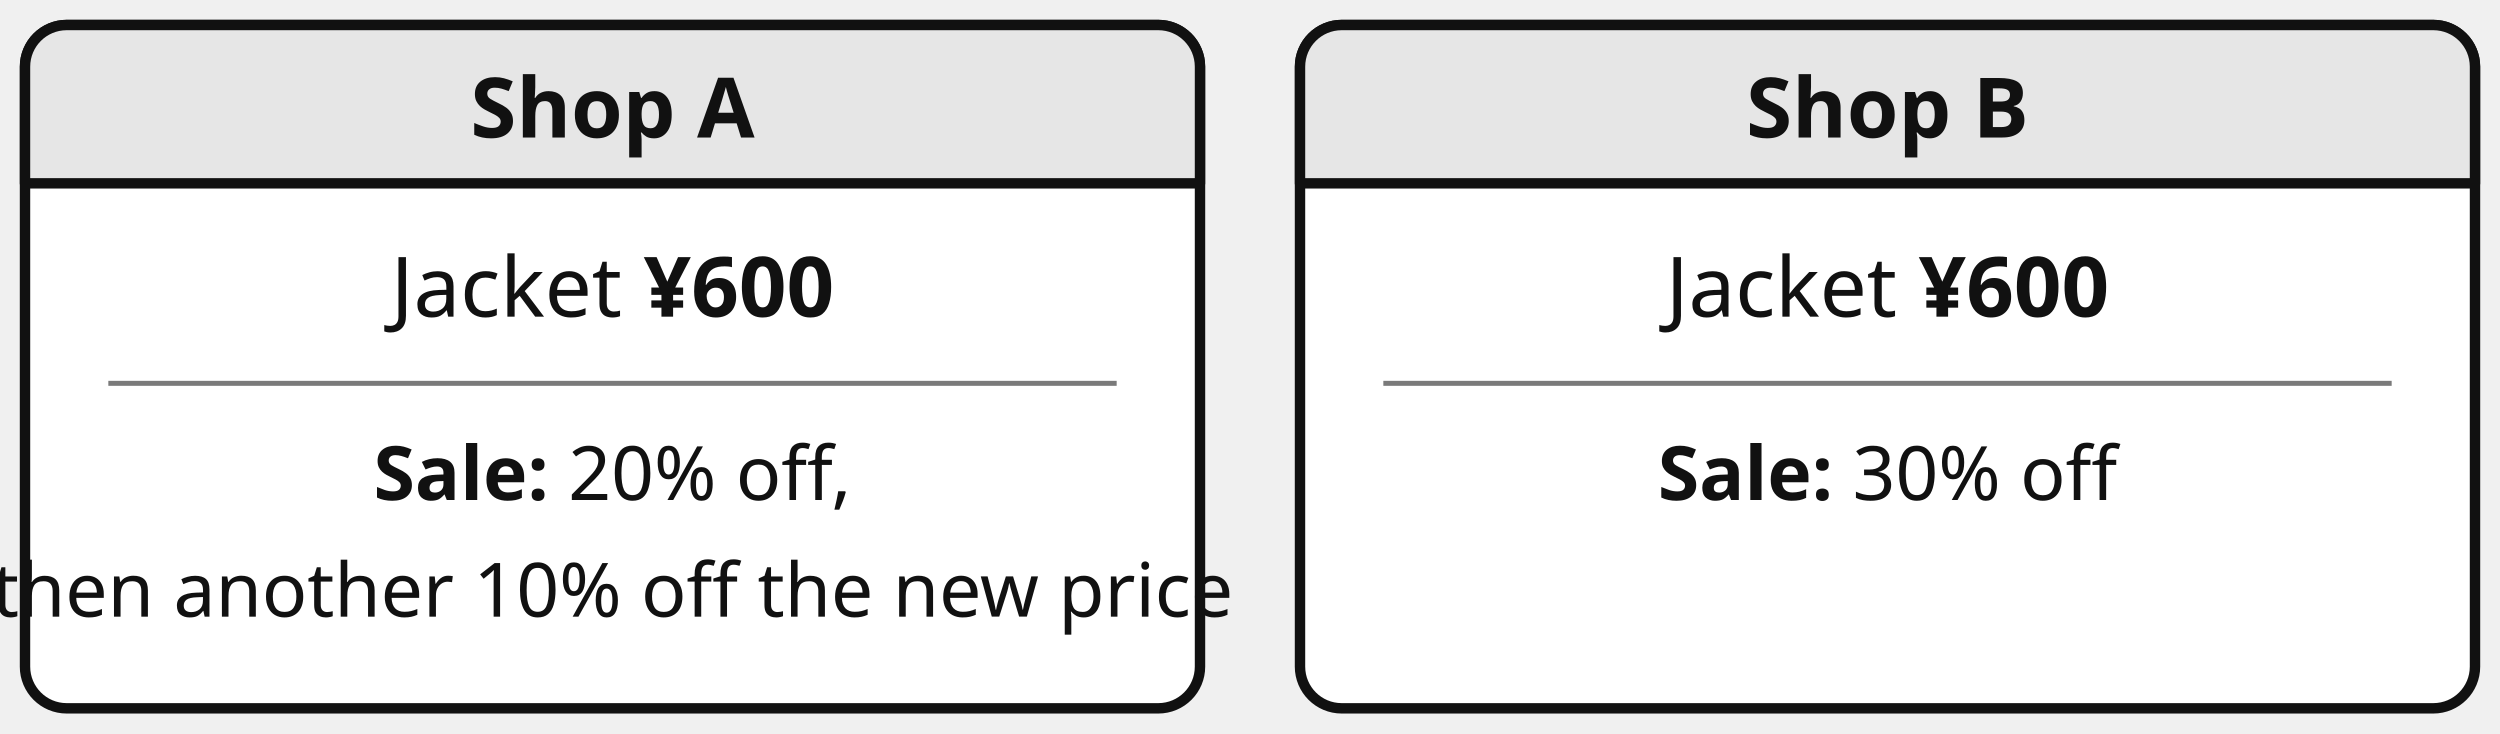
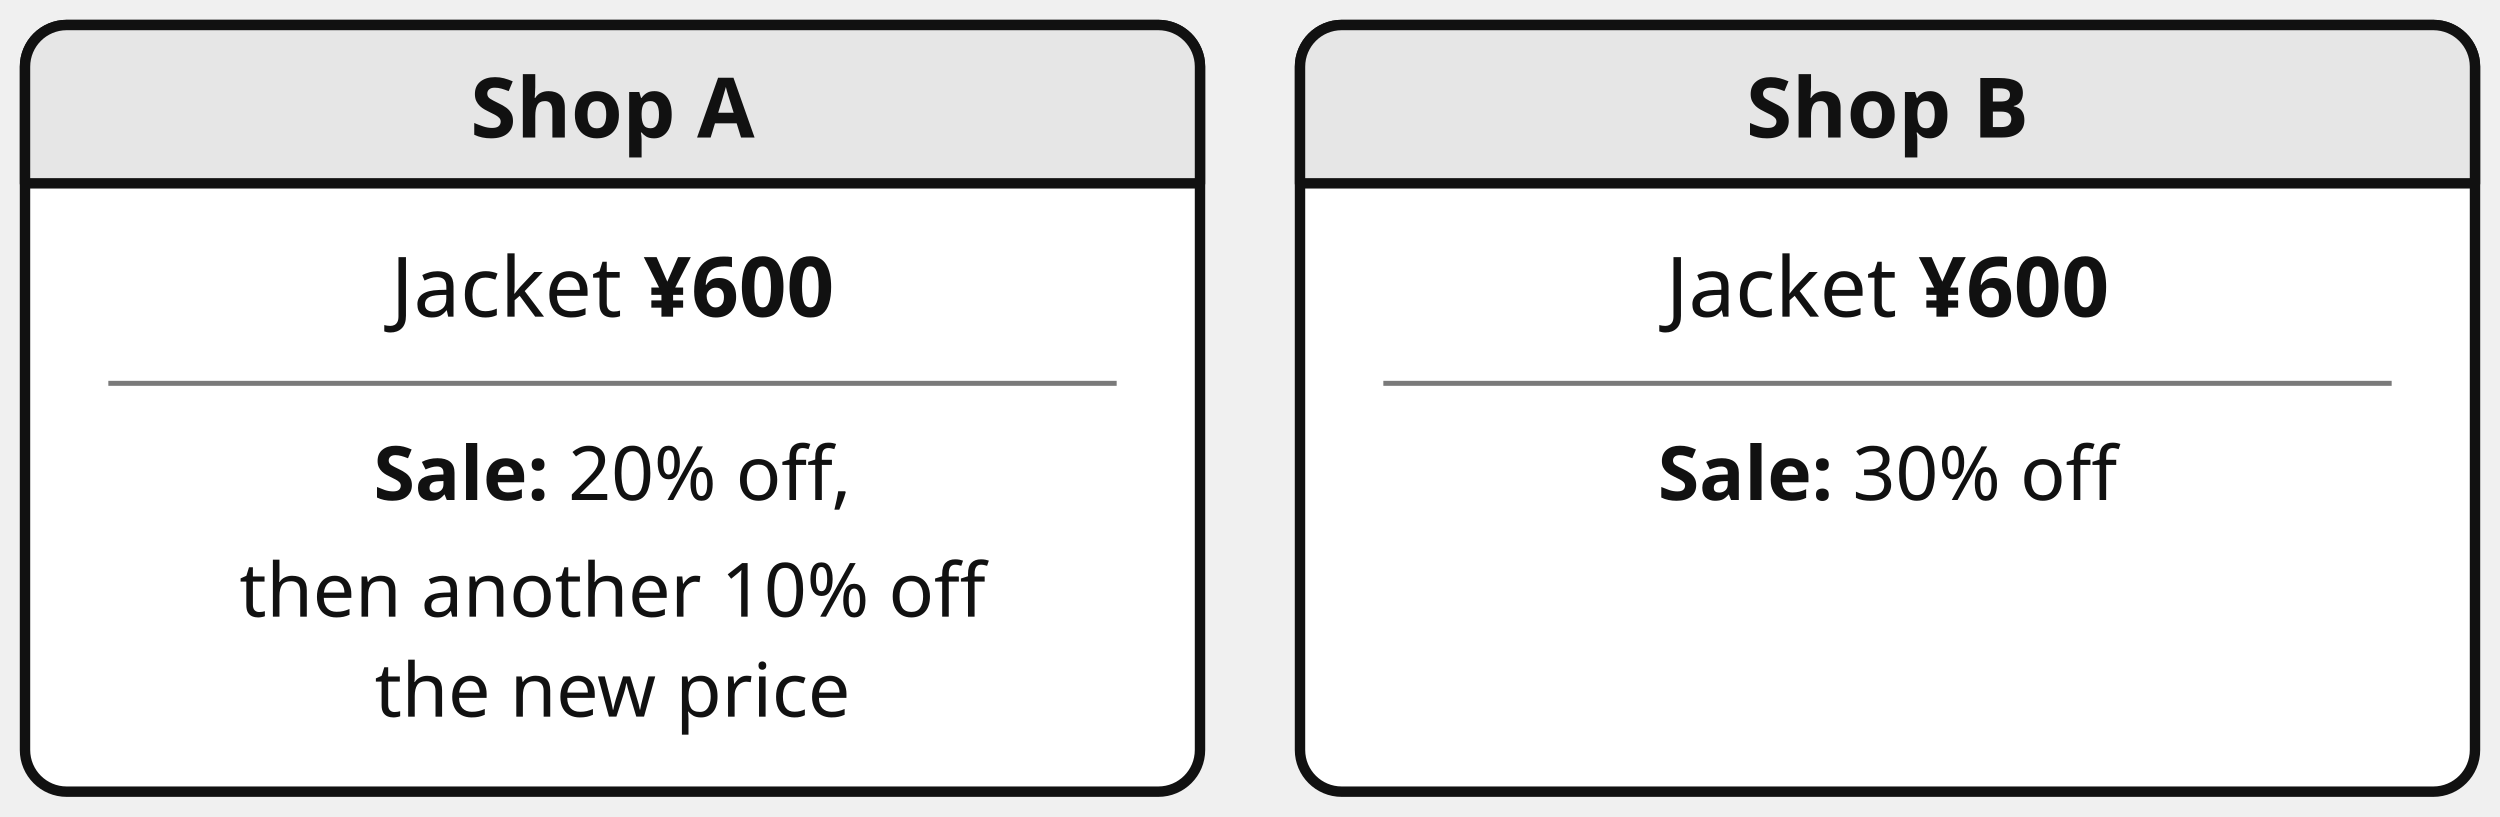
- <svg xmlns="http://www.w3.org/2000/svg" viewBox="0 0 600 176" width="600" height="176" font-family="Atkinson Hyperlegible, Noto Sans, sans-serif">
-   <rect x="6" y="6" width="282" height="164" rx="10" fill="#fff" stroke="#111" stroke-width="2.5" />
+ <svg xmlns="http://www.w3.org/2000/svg" viewBox="0 0 600 196" width="600" height="196" font-family="Atkinson Hyperlegible, Noto Sans, sans-serif">
+   <rect x="6" y="6" width="282" height="184" rx="10" fill="#fff" stroke="#111" stroke-width="2.5" />
  <path d="M6,16 A10,10 0 0 1 16,6 L278,6 A10,10 0 0 1 288,16 L288,44 L6,44 Z" fill="#e6e6e6" stroke="#111" stroke-width="2.5" stroke-linejoin="round" />
  <text x="147" y="33" font-size="20" font-weight="700" text-anchor="middle" fill="#111">Shop A</text>
  <text x="147" y="76" font-size="20" text-anchor="middle" fill="#111">Jacket <tspan font-weight="700">¥600</tspan>
  </text>
  <line x1="26" y1="92" x2="268" y2="92" stroke="#7a7a7a" stroke-width="1.2" />
  <text x="147" y="120" font-size="18" text-anchor="middle" fill="#111">
    <tspan font-weight="700">Sale:</tspan> 20% off,</text>
-   <text x="147" y="148" font-size="18" text-anchor="middle" fill="#111">then another 10% off the new price</text>
-   <rect x="312" y="6" width="282" height="164" rx="10" fill="#fff" stroke="#111" stroke-width="2.5" />
+   <text x="147" y="148" font-size="18" text-anchor="middle" fill="#111">then another 10% off</text>
+   <text x="147" y="172" font-size="18" text-anchor="middle" fill="#111">the new price</text>
+   <rect x="312" y="6" width="282" height="184" rx="10" fill="#fff" stroke="#111" stroke-width="2.5" />
  <path d="M312,16 A10,10 0 0 1 322,6 L584,6 A10,10 0 0 1 594,16 L594,44 L312,44 Z" fill="#e6e6e6" stroke="#111" stroke-width="2.5" stroke-linejoin="round" />
  <text x="453" y="33" font-size="20" font-weight="700" text-anchor="middle" fill="#111">Shop B</text>
  <text x="453" y="76" font-size="20" text-anchor="middle" fill="#111">Jacket <tspan font-weight="700">¥600</tspan>
  </text>
  <line x1="332" y1="92" x2="574" y2="92" stroke="#7a7a7a" stroke-width="1.2" />
  <text x="453" y="120" font-size="18" text-anchor="middle" fill="#111">
    <tspan font-weight="700">Sale:</tspan> 30% off</text>
</svg>
